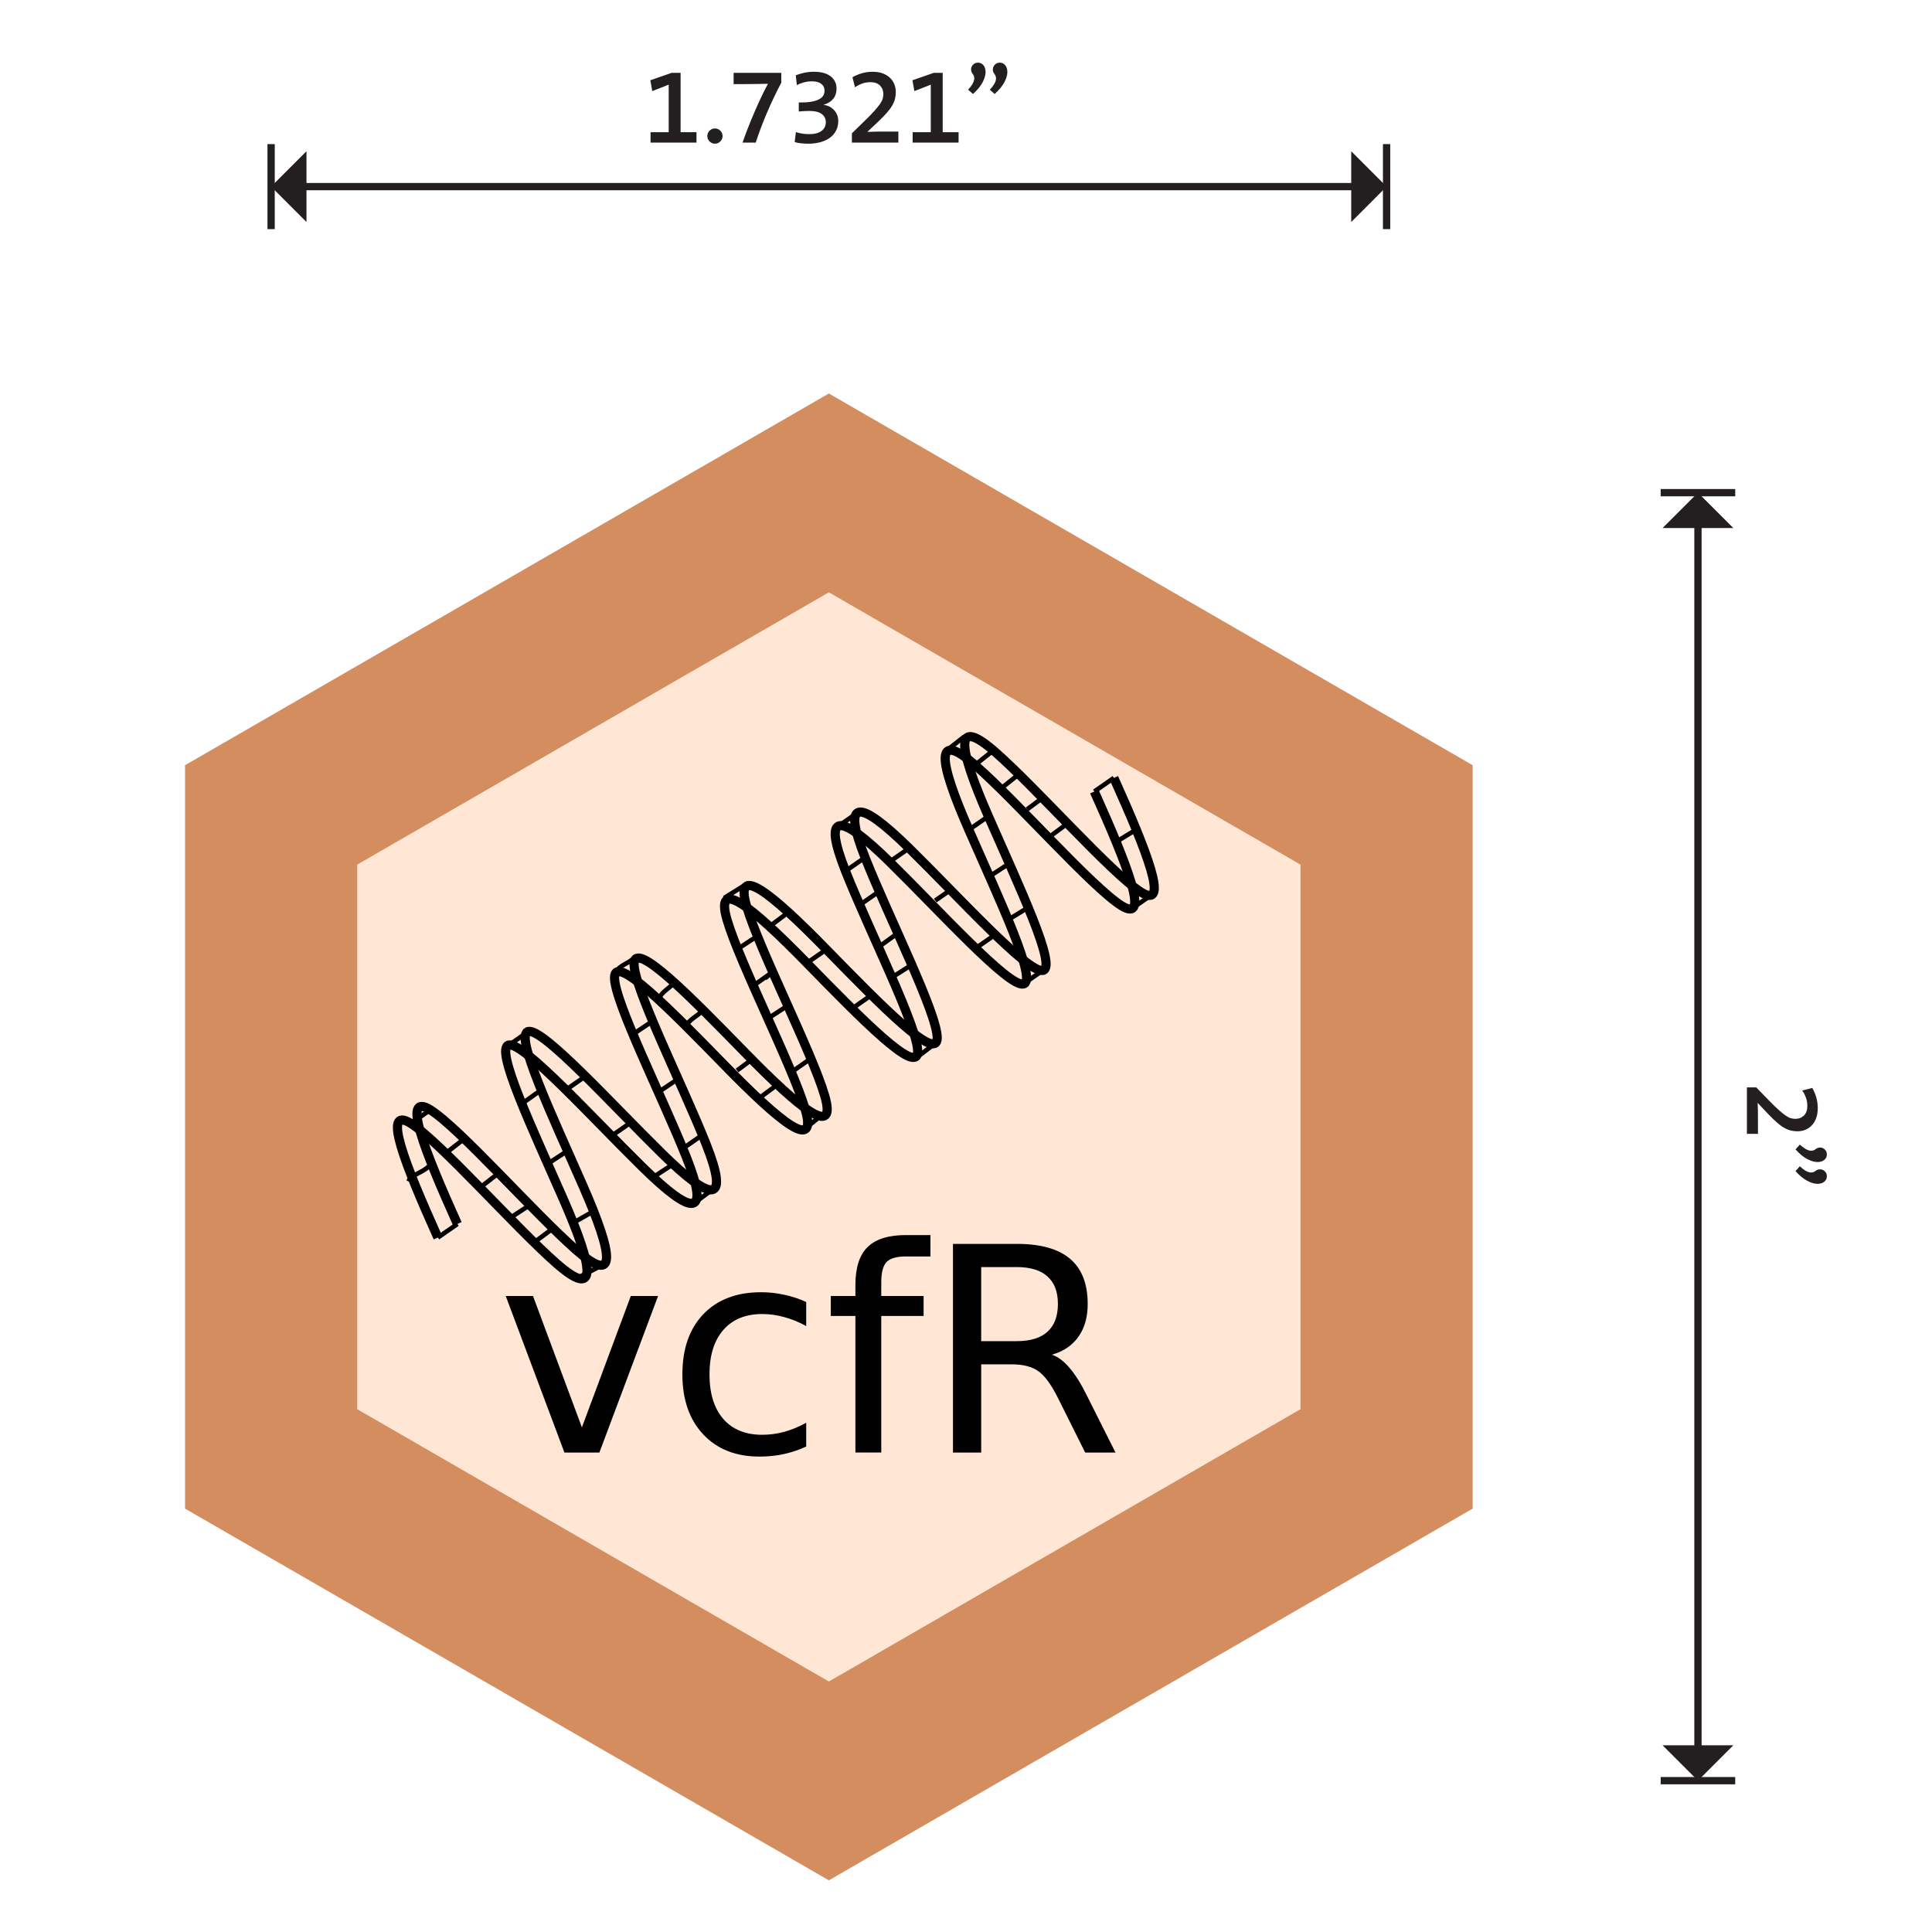
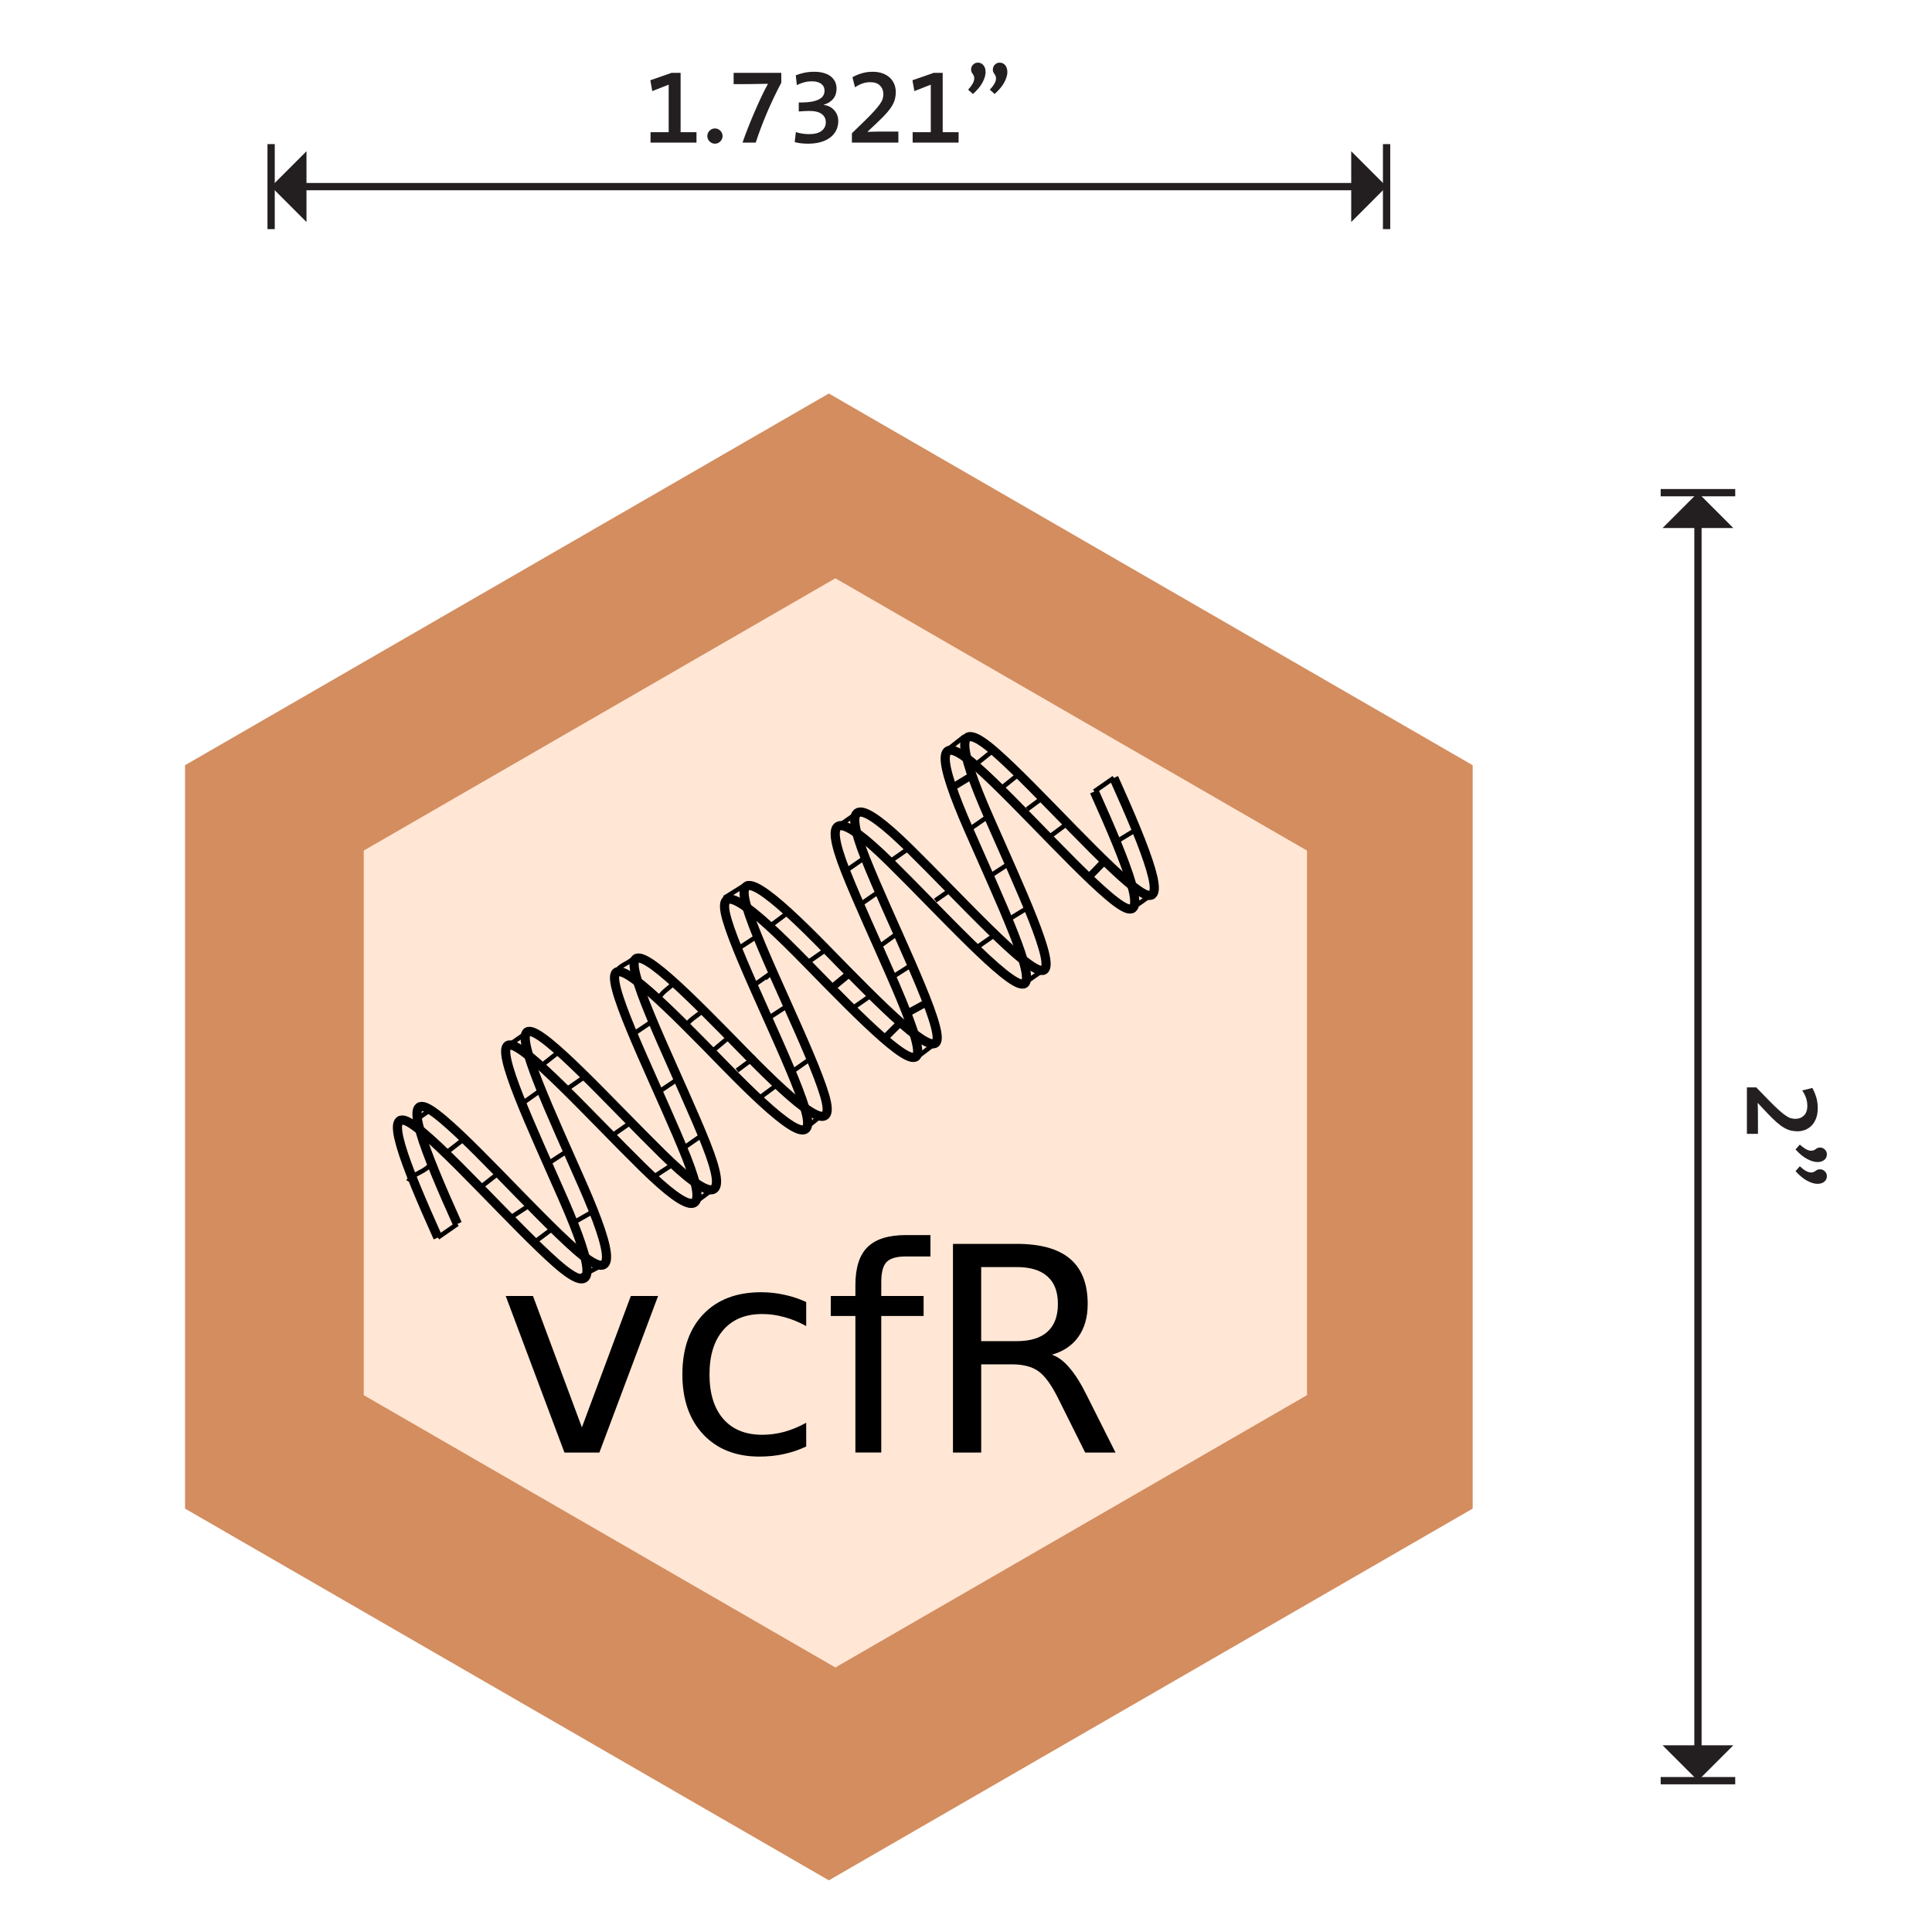
<svg xmlns="http://www.w3.org/2000/svg" id="svg2" version="1.1" xml:space="preserve" width="3in" height="3in" viewBox="0 0 270 270">
  <defs id="defs6">
    <clipPath clipPathUnits="userSpaceOnUse" id="clipPath46">
      <path d="M 0,792 612,792 612,0 0,0 0,792 Z" id="path48" />
    </clipPath>
  </defs>
  <g id="g10" transform="matrix(1.25,0,0,-1.25,0,270)">
    <g id="g1070" transform="translate(214.019,41.4053)" />
    <g id="g1082" transform="translate(396.4404,49.7627)" />
    <path id="path1006" style="fill:#d38d5f;stroke:#d38d5f;stroke-width:1.25;stroke-linecap:butt;stroke-linejoin:miter;stroke-miterlimit:4;stroke-dasharray:none;stroke-opacity:1" d="m 88.167,168.686 -62.354,-36 -4.5,-2.598 0,-5.196 0,-72 0,-5.196 4.5,-2.598 62.354,-36 4.5,-2.599 4.5,2.599 62.354,36 4.5,2.598 0,5.196 0,72 0,5.196 -4.5,2.598 -62.354,36 -4.5,2.598 -4.5,-2.598 z" />
    <g id="g1008" transform="translate(72.73207,200.0556)">
      <path d="m 0,0 0,1.164 2.028,0 0,5.316 -1.836,-0.72 -0.216,1.212 2.376,0.828 1.008,0 0,-6.636 1.776,0 L 5.136,0 0,0 Z" style="fill:#231f20;fill-opacity:1;fill-rule:nonzero;stroke:none" id="path1010" />
    </g>
    <g id="g1012" transform="translate(80.78387,200.7876)">
      <path d="m 0,0 c 0,-0.232 -0.084,-0.432 -0.252,-0.6 -0.168,-0.168 -0.368,-0.252 -0.6,-0.252 -0.232,0 -0.432,0.084 -0.6,0.252 -0.168,0.168 -0.252,0.368 -0.252,0.6 0,0.232 0.084,0.432 0.252,0.6 0.168,0.168 0.368,0.252 0.6,0.252 0.232,0 0.432,-0.084 0.6,-0.252 C -0.084,0.432 0,0.232 0,0" style="fill:#231f20;fill-opacity:1;fill-rule:nonzero;stroke:none" id="path1014" />
    </g>
    <g id="g1016" transform="translate(86.50207,205.0653)">
      <path d="M 0,0 C -0.276,-0.58 -0.536,-1.158 -0.78,-1.734 -1.024,-2.31 -1.25,-2.876 -1.458,-3.432 -1.667,-3.988 -1.85,-4.514 -2.01,-5.01 l -1.476,0 c 0.184,0.536 0.388,1.088 0.612,1.656 0.224,0.568 0.457,1.136 0.702,1.704 0.244,0.568 0.494,1.126 0.75,1.674 0.256,0.548 0.516,1.062 0.78,1.542 -0.08,0 -0.222,-0.002 -0.426,-0.006 C -1.272,1.556 -1.506,1.552 -1.77,1.548 -2.034,1.544 -2.312,1.54 -2.604,1.536 -2.896,1.532 -3.174,1.53 -3.438,1.53 l -1.044,0 0,1.26 5.328,0 0,-1.104 C 0.558,1.142 0.276,0.58 0,0" style="fill:#231f20;fill-opacity:1;fill-rule:nonzero;stroke:none" id="path1018" />
    </g>
    <g id="g1020" transform="translate(93.71937,202.4795)">
      <path d="M 0,0 C 0,-0.4 -0.08,-0.756 -0.24,-1.068 -0.4,-1.38 -0.626,-1.646 -0.918,-1.866 -1.21,-2.086 -1.564,-2.254 -1.98,-2.37 c -0.416,-0.116 -0.876,-0.174 -1.38,-0.174 -0.28,0 -0.554,0.015 -0.822,0.045 -0.268,0.03 -0.498,0.075 -0.69,0.135 l 0.132,1.116 c 0.223,-0.072 0.456,-0.128 0.699,-0.168 0.243,-0.04 0.504,-0.06 0.784,-0.06 0.621,0 1.088,0.122 1.399,0.368 0.311,0.245 0.466,0.565 0.466,0.959 0,0.385 -0.151,0.692 -0.454,0.921 C -2.149,1.001 -2.611,1.116 -3.232,1.116 -3.448,1.116 -3.647,1.11 -3.83,1.098 -4.014,1.086 -4.209,1.072 -4.416,1.056 l 0,1.008 0.3,0 c 0.8,0 1.43,0.105 1.89,0.316 0.46,0.211 0.69,0.544 0.69,0.997 0,0.327 -0.122,0.583 -0.366,0.77 -0.244,0.187 -0.586,0.281 -1.026,0.281 -0.336,0 -0.644,-0.04 -0.924,-0.12 -0.28,-0.08 -0.54,-0.18 -0.78,-0.3 L -4.752,5.1 c 0.288,0.116 0.602,0.211 0.942,0.285 0.34,0.074 0.714,0.111 1.122,0.111 0.416,0 0.782,-0.048 1.098,-0.144 0.316,-0.096 0.576,-0.228 0.78,-0.396 0.204,-0.168 0.358,-0.366 0.462,-0.594 0.104,-0.228 0.156,-0.478 0.156,-0.75 0,-0.456 -0.124,-0.836 -0.372,-1.14 -0.248,-0.304 -0.6,-0.524 -1.056,-0.66 L -1.632,1.788 C -1.392,1.764 -1.172,1.7 -0.972,1.596 -0.772,1.492 -0.6,1.36 -0.456,1.2 -0.312,1.04 -0.2,0.858 -0.12,0.654 -0.04,0.45 0,0.232 0,0" style="fill:#231f20;fill-opacity:1;fill-rule:nonzero;stroke:none" id="path1022" />
    </g>
    <g id="g1024" transform="translate(95.24377,200.0556)">
      <path d="m 0,0 0,1.044 1.48,1.44 C 1.914,2.908 2.264,3.268 2.527,3.564 2.793,3.86 3,4.116 3.148,4.332 3.297,4.548 3.395,4.74 3.443,4.908 3.49,5.076 3.516,5.248 3.516,5.424 3.516,5.808 3.391,6.126 3.143,6.378 2.893,6.63 2.535,6.756 2.07,6.756 1.725,6.756 1.402,6.698 1.102,6.582 0.8,6.466 0.549,6.332 0.349,6.18 L 0.06,7.308 C 0.363,7.484 0.705,7.63 1.086,7.746 1.465,7.862 1.875,7.92 2.314,7.92 2.756,7.92 3.137,7.858 3.461,7.734 3.785,7.61 4.055,7.442 4.271,7.23 4.488,7.018 4.646,6.776 4.752,6.504 4.855,6.232 4.908,5.948 4.908,5.652 4.908,5.396 4.879,5.15 4.824,4.914 4.768,4.678 4.668,4.432 4.523,4.176 4.379,3.92 4.182,3.648 3.93,3.36 3.678,3.072 3.359,2.744 2.975,2.376 L 1.752,1.224 1.752,1.2 C 2.016,1.216 2.348,1.226 2.748,1.23 3.146,1.234 3.6,1.236 4.104,1.236 l 1.091,0 L 5.195,0 0,0 Z" style="fill:#231f20;fill-opacity:1;fill-rule:nonzero;stroke:none" id="path1026" />
    </g>
    <g id="g1028" transform="translate(102.0349,200.0556)">
      <path d="m 0,0 0,1.164 2.028,0 0,5.316 -1.836,-0.72 -0.215,1.212 2.376,0.828 1.007,0 0,-6.636 1.777,0 L 5.137,0 0,0 Z" style="fill:#231f20;fill-opacity:1;fill-rule:nonzero;stroke:none" id="path1030" />
    </g>
    <g id="g1032" transform="translate(109.3425,208.9956)">
      <path d="M 0,0 C 0.248,0 0.452,-0.098 0.612,-0.294 0.772,-0.49 0.851,-0.75 0.847,-1.074 0.843,-1.398 0.732,-1.77 0.517,-2.19 0.301,-2.61 -0.06,-3.048 -0.563,-3.504 l -0.541,0.48 c 0.193,0.216 0.342,0.41 0.451,0.582 0.107,0.172 0.177,0.33 0.21,0.474 0.031,0.144 0.034,0.276 0.006,0.396 -0.029,0.12 -0.083,0.228 -0.163,0.324 -0.095,0.12 -0.152,0.252 -0.168,0.396 -0.016,0.144 0.004,0.278 0.06,0.402 0.057,0.124 0.145,0.23 0.265,0.318 C -0.323,-0.044 -0.176,0 0,0 M 2.437,0 C 2.685,0 2.889,-0.098 3.049,-0.294 3.208,-0.49 3.286,-0.75 3.282,-1.074 3.278,-1.398 3.166,-1.77 2.946,-2.19 2.727,-2.61 2.364,-3.048 1.86,-3.504 l -0.54,0.48 c 0.201,0.216 0.355,0.41 0.462,0.582 0.109,0.172 0.178,0.33 0.21,0.474 0.032,0.144 0.032,0.276 0,0.396 -0.032,0.12 -0.088,0.228 -0.168,0.324 -0.095,0.12 -0.149,0.252 -0.162,0.396 -0.012,0.144 0.011,0.278 0.067,0.402 0.055,0.124 0.143,0.23 0.263,0.318 C 2.112,-0.044 2.261,0 2.437,0" style="fill:#231f20;fill-opacity:1;fill-rule:nonzero;stroke:none" id="path1034" />
    </g>
    <g id="g1036" transform="translate(195.3063,94.42815)">
      <path d="m 0,0 1.044,0 1.44,-1.481 C 2.908,-1.915 3.269,-2.264 3.564,-2.528 3.86,-2.793 4.116,-3 4.332,-3.148 4.548,-3.297 4.74,-3.396 4.908,-3.443 c 0.168,-0.049 0.34,-0.073 0.516,-0.073 0.385,0 0.702,0.125 0.954,0.373 0.252,0.249 0.378,0.607 0.378,1.072 0,0.345 -0.058,0.669 -0.174,0.969 -0.116,0.302 -0.25,0.553 -0.401,0.753 L 7.309,-0.06 C 7.484,-0.364 7.63,-0.706 7.746,-1.086 7.862,-1.466 7.92,-1.876 7.92,-2.316 7.92,-2.756 7.858,-3.138 7.734,-3.462 7.61,-3.786 7.442,-4.056 7.23,-4.272 7.019,-4.488 6.776,-4.648 6.504,-4.752 6.232,-4.856 5.948,-4.908 5.652,-4.908 5.396,-4.908 5.15,-4.88 4.914,-4.824 4.678,-4.768 4.433,-4.668 4.176,-4.524 3.92,-4.38 3.648,-4.182 3.36,-3.93 3.072,-3.678 2.744,-3.36 2.376,-2.976 l -1.151,1.224 -0.025,0 c 0.016,-0.264 0.027,-0.596 0.03,-0.996 0.004,-0.4 0.006,-0.852 0.006,-1.356 l 0,-1.092 L 0,-5.196 0,0 Z" style="fill:#231f20;fill-opacity:1;fill-rule:nonzero;stroke:none" id="path1038" />
    </g>
    <g id="g1040" transform="translate(204.2468,84.49205)">
      <path d="m 0,0 c 0,-0.248 -0.099,-0.452 -0.294,-0.612 -0.196,-0.159 -0.456,-0.238 -0.78,-0.234 -0.324,0.004 -0.697,0.117 -1.116,0.336 -0.42,0.22 -0.858,0.582 -1.314,1.086 l 0.48,0.54 c 0.215,-0.2 0.41,-0.353 0.582,-0.462 0.171,-0.108 0.33,-0.178 0.474,-0.21 0.144,-0.032 0.276,-0.032 0.396,0 0.12,0.032 0.228,0.088 0.324,0.168 0.12,0.096 0.252,0.151 0.395,0.162 C -0.708,0.786 -0.574,0.765 -0.45,0.708 -0.326,0.652 -0.221,0.563 -0.132,0.444 -0.044,0.324 0,0.177 0,0 M 0,2.437 C 0,2.188 -0.099,1.984 -0.294,1.824 -0.49,1.664 -0.75,1.586 -1.074,1.591 -1.398,1.595 -1.771,1.704 -2.19,1.92 -2.61,2.137 -3.048,2.496 -3.504,3 l 0.48,0.54 c 0.215,-0.191 0.41,-0.342 0.582,-0.449 0.171,-0.109 0.33,-0.179 0.474,-0.211 0.144,-0.031 0.276,-0.033 0.396,-0.006 0.12,0.028 0.228,0.082 0.324,0.162 0.12,0.097 0.252,0.152 0.395,0.168 C -0.708,3.221 -0.574,3.2 -0.45,3.145 -0.326,3.089 -0.221,3 -0.132,2.88 -0.044,2.761 0,2.612 0,2.437" style="fill:#231f20;fill-opacity:1;fill-rule:nonzero;stroke:none" id="path1042" />
    </g>
    <g id="g1090" transform="translate(155.0222,190.3827)">
      <path d="M 0,0 0,9.506" style="fill:none;stroke:#231f20;stroke-width:0.816;stroke-linecap:butt;stroke-linejoin:miter;stroke-miterlimit:4;stroke-dasharray:none;stroke-opacity:1" id="path1092" />
    </g>
    <g id="g1094" transform="translate(30.31117,190.3827)">
      <path d="M 0,0 0,9.506" style="fill:none;stroke:#231f20;stroke-width:0.814;stroke-linecap:butt;stroke-linejoin:miter;stroke-miterlimit:4;stroke-dasharray:none;stroke-opacity:1" id="path1096" />
    </g>
    <g id="g1098" transform="translate(33.73507,195.1356)">
      <path d="M 0,0 117.863,0" style="fill:none;stroke:#231f20;stroke-width:0.814;stroke-linecap:butt;stroke-linejoin:miter;stroke-miterlimit:4;stroke-dasharray:none;stroke-opacity:1" id="path1100" />
    </g>
    <g id="g1102" transform="translate(34.26527,199.0913)">
      <path d="M 0,0 0,-7.912 -3.954,-3.956 0,0 Z" style="fill:#231f20;fill-opacity:1;fill-rule:nonzero;stroke:none" id="path1104" />
    </g>
    <g id="g1106" transform="translate(151.0681,199.0913)">
      <path d="M 0,0 0,-7.912 3.954,-3.956 0,0 Z" style="fill:#231f20;fill-opacity:1;fill-rule:nonzero;stroke:none" id="path1108" />
    </g>
    <g id="g1110" transform="translate(185.6667,16.91885)">
      <path d="M 0,0 8.333,0" style="fill:none;stroke:#231f20;stroke-width:0.816;stroke-linecap:butt;stroke-linejoin:miter;stroke-miterlimit:4;stroke-dasharray:none;stroke-opacity:1" id="path1112" />
    </g>
    <g id="g1114" transform="translate(185.6667,160.9188)">
      <path d="M 0,0 8.333,0" style="fill:none;stroke:#231f20;stroke-width:0.814;stroke-linecap:butt;stroke-linejoin:miter;stroke-miterlimit:4;stroke-dasharray:none;stroke-opacity:1" id="path1116" />
    </g>
    <g id="g1118" transform="translate(189.8337,157.495)">
      <path d="M 0,0 0,-137.152" style="fill:none;stroke:#231f20;stroke-width:0.814;stroke-linecap:butt;stroke-linejoin:miter;stroke-miterlimit:4;stroke-dasharray:none;stroke-opacity:1" id="path1120" />
    </g>
    <g id="g1122" transform="translate(193.7888,156.9648)">
      <path d="M 0,0 -7.911,0 -3.956,3.954 0,0 Z" style="fill:#231f20;fill-opacity:1;fill-rule:nonzero;stroke:none" id="path1124" />
    </g>
    <g id="g1126" transform="translate(193.7888,20.87345)">
      <path d="M 0,0 -7.911,0 -3.956,-3.955 0,0 Z" style="fill:#231f20;fill-opacity:1;fill-rule:nonzero;stroke:none" id="path1128" />
    </g>
    <g id="g1198" transform="translate(443.7627,733.4585)" />
-     <path id="path998" style="fill:#ffe6d5;fill-opacity:1;stroke:#d38d5f;stroke-width:1.25;stroke-linecap:butt;stroke-linejoin:miter;stroke-miterlimit:4;stroke-dasharray:none;stroke-opacity:1" d="m 39.313,119.696 0,-61.608 53.354,-30.804 53.354,30.804 0,61.608 -53.354,30.804 -53.354,-30.804 z" />
+     <path id="path998" style="fill:#ffe6d5;fill-opacity:1;stroke:#d38d5f;stroke-width:1.25;stroke-linecap:butt;stroke-linejoin:miter;stroke-miterlimit:4;stroke-dasharray:none;stroke-opacity:1" d="m 40.041,121.265 0,-61.608 53.354,-30.804 53.354,30.804 0,61.608 -53.354,30.804 -53.354,-30.804 z" />
  </g>
  <g id="layer3">
    <g transform="translate(-3.208055,-14.25753)" style="font-style:normal;font-weight:normal;font-size:40px;line-height:125%;font-family:Sans;letter-spacing:0px;word-spacing:0px;fill:#000000;fill-opacity:1;stroke:none;stroke-width:1px;stroke-linecap:butt;stroke-linejoin:miter;stroke-opacity:1" id="flowRoot4260">
      <path d="m 73.885,195.376 3.809,0 6.836,18.359 6.836,-18.359 3.809,0 -8.203,21.875 -4.883,0 -8.203,-21.875 z" id="path4199" />
      <path d="m 115.877,196.216 0,3.359 q -1.523,-0.84 -3.066,-1.25 -1.523,-0.43 -3.086,-0.43 -3.496,0 -5.43,2.227 -1.934,2.207 -1.934,6.211 0,4.004 1.934,6.23 1.934,2.207 5.43,2.207 1.562,0 3.086,-0.41 1.543,-0.43 3.066,-1.27 l 0,3.32 q -1.504,0.703 -3.125,1.055 -1.602,0.352 -3.418,0.352 -4.941,0 -7.852,-3.105 -2.91,-3.105 -2.91,-8.379 0,-5.352 2.93,-8.418 2.949,-3.066 8.066,-3.066 1.66,0 3.242,0.352 1.582,0.332 3.066,1.016 z" id="path4201" />
      <path d="m 133.24,186.86 0,2.988 -3.438,0 q -1.934,0 -2.695,0.781 -0.742,0.781 -0.742,2.812 l 0,1.934 5.918,0 0,2.793 -5.918,0 0,19.082 -3.613,0 0,-19.082 -3.438,0 0,-2.793 3.438,0 0,-1.523 q 0,-3.652 1.699,-5.312 1.699,-1.68 5.391,-1.68 l 3.398,0 z" id="path4203" />
      <path d="m 150.213,203.579 q 1.27,0.43 2.461,1.836 1.211,1.406 2.422,3.867 l 4.004,7.969 -4.238,0 -3.73,-7.48 q -1.445,-2.93 -2.812,-3.887 -1.348,-0.957 -3.691,-0.957 l -4.297,0 0,12.324 -3.945,0 0,-29.16 8.906,0 q 5,0 7.461,2.09 2.461,2.09 2.461,6.309 0,2.754 -1.289,4.57 -1.27,1.816 -3.711,2.52 z m -9.883,-12.246 0,10.352 4.961,0 q 2.852,0 4.297,-1.309 1.465,-1.328 1.465,-3.887 0,-2.559 -1.465,-3.848 -1.445,-1.309 -4.297,-1.309 l -4.961,0 z" id="path4205" />
    </g>
  </g>
  <g id="layer4">
-     <g transform="matrix(0.5293587,-0.3596935,0.3596935,0.5293587,53.66318,214.9404)" id="g28825-8">
-       <g transform="translate(-0.4237288,-153.8136)" id="g28771-1">
-         <path style="opacity:1;fill:none;fill-opacity:1;stroke:#000000;stroke-width:2;stroke-miterlimit:4;stroke-dasharray:none;stroke-opacity:1" d="m 47.034,106.158 c 3.04,-17.282 6.081,-30.871 9.121,-23.929 3.04,6.942 6.081,31.449 9.121,43.154 3.04,11.705 6.081,5.606 9.121,-10.74 3.04,-16.346 6.081,-35.952 9.121,-34.525 3.04,1.427 6.081,23.278 9.121,38.477 3.04,15.199 6.081,17.251 9.121,3.613 3.04,-13.638 6.081,-37.137 9.121,-41.38 3.04,-4.242 6.081,12.585 9.121,29.631 3.04,17.046 6.081,27.027 9.121,17.574 3.04,-9.452 6.081,-34.298 9.121,-43.75 3.04,-9.452 6.081,0.528 9.121,17.574 3.04,17.046 6.081,33.874 9.121,29.631 3.04,-4.242 6.081,-27.742 9.121,-41.38 3.04,-13.638 6.081,-11.586 9.121,3.613 3.04,15.199 6.081,37.05 9.121,38.477 3.04,1.427 6.081,-18.179 9.121,-34.525 3.04,-16.346 6.081,-22.445 9.121,-10.74 3.04,11.705 6.081,36.211 9.121,43.154 3.04,6.942 6.081,-6.647 9.121,-23.929" title="sin(x)" id="path28210-3" />
-       </g>
-       <path id="path28210-2-6" title="sin(x)" d="m 51.805,-47.712 c 3.04,-17.282 6.081,-30.871 9.121,-23.929 3.04,6.942 6.081,31.449 9.121,43.154 3.04,11.705 6.081,5.606 9.121,-10.74 3.04,-16.346 6.081,-35.952 9.121,-34.525 3.04,1.427 6.081,23.278 9.121,38.477 3.04,15.199 6.081,17.251 9.121,3.613 3.04,-13.638 6.081,-37.137 9.121,-41.38 3.04,-4.242 6.081,12.585 9.121,29.631 3.04,17.046 6.081,27.027 9.121,17.574 3.04,-9.452 6.081,-34.298 9.121,-43.75 3.04,-9.452 6.081,0.528 9.121,17.574 3.04,17.046 6.081,33.874 9.121,29.631 3.04,-4.242 6.081,-27.742 9.121,-41.38 3.04,-13.638 6.081,-11.586 9.121,3.613 3.04,15.199 6.081,37.05 9.121,38.477 3.04,1.427 6.081,-18.179 9.121,-34.525 3.04,-16.346 6.081,-22.445 9.121,-10.74 3.04,11.705 6.081,36.211 9.121,43.154 3.04,6.942 6.081,-6.647 9.121,-23.929" style="opacity:1;fill:none;fill-opacity:1;stroke:#000000;stroke-width:2;stroke-miterlimit:4;stroke-dasharray:none;stroke-opacity:1" />
-       <path d="m 51.805,-47.712 -5.195,0.057 m 14.316,-23.986 -5.195,0.057 m 16.594,49.02 -5.195,-0.627 m 21.16,-50.561 -5.195,0.057 m 19.384,51.043 -4.594,0.207 m 18.671,-51.646 c -2.032,0.369 -3.643,-0.493 -5.195,0.357 m 19.834,51.053 -4.144,0.357 m 19.152,-51.278 -6.179,-0.244 m 12.116,21.836 -5.195,0.057 m 13.483,30.253 -4.972,0.274 m 18.8,-51.444 -5.195,0.057 m 10.444,12.668 -5.195,0.057 m 14.316,38.421 -5.195,0.057 m 14.316,-34.582 -5.195,0.057 m 10.672,-17.402 -4.056,0.284 m 17.278,51.297 -4.284,0.057 m 12.95,-25.808 -5.195,0.057" style="fill:none;stroke:#000000;stroke-width:1;stroke-opacity:1" id="path28702-4" />
-       <path d="m 65.645,-51.856 -5.195,0.357 m 20.022,4.092 -4.744,-0.094 m 33.561,0.671 -5.195,-0.026 m -10.972,-11.822 -5.195,0.057 m 50.014,12.004 -4.895,-0.094 m -10.459,-9.454 c -2.032,0.369 -3.794,-0.042 -5.345,0.807 m 37.402,17.119 -4.594,0.057 m -23.491,4.578 -4.977,0.207 m 46.35,-22.609 -5.195,0.057 m 3.122,17.19 -5.873,-0.176 m -19.038,-23.966 -5.195,-0.094 m 48.131,29.034 -4.444,0.057 m 14.166,-0.919 -4.895,-0.244 m 19.571,-24.972 -4.444,0.357 m 7.226,14.51 -5.035,0.207 m 16.703,9.327 -5.045,-0.244" style="fill:none;stroke:#000000;stroke-width:1;stroke-opacity:1" id="path28702-3-0" />
-       <path d="m 63.848,-62.275 -5.645,0.357 m 37.74,17.156 -5.045,0.057 m 20.498,-15.695 -3.994,-0.026 m -39.501,25.265 -4.744,0.207 m 74.338,-19.378 c 4.219,-0.324 0.028,-0.144 -3.243,-0.094 m -13.762,-10.205 c -2.032,0.369 -3.193,0.108 -4.744,0.957 m 33.798,0.302 -4.444,0.207 m -18.986,21.845 -4.977,0.207 m 49.203,-22.759 -5.345,0.057 m 1.471,17.64 -4.221,0.124 m -31.801,11.92 5.466,-0.094 m 46.63,-13.308 -4.744,0.057 m 17.92,2.385 -4.895,-0.094 m 15.668,-22.269 -4.744,0.357 m 8.878,14.209 -5.035,0.207" style="fill:none;stroke:#000000;stroke-width:1;stroke-opacity:1" id="path28702-3-7-3" />
-       <path d="m 53.673,-61.63 c -2.032,0.369 -3.944,-0.643 -5.495,0.207 m 29.293,28.08 -5.045,-0.394 m 25.239,1.695 -4.744,-0.094 m -9.19,-29.507 -5.723,0.124 m -10.78,19.277 -5.195,-0.094 m 44.228,8.614 -4.594,0.057" style="fill:none;stroke:#000000;stroke-width:1;stroke-opacity:1" id="path28702-3-6-5" />
+     <g id="g28771-1" transform="matrix(0.5293587,-0.3596935,0.3596935,0.5293587,-1.886862,133.6703)">
+       <path id="path28210-3" title="sin(x)" d="m 47.034,106.158 c 3.04,-17.282 6.081,-30.871 9.121,-23.929 3.04,6.942 6.081,31.449 9.121,43.154 3.04,11.705 6.081,5.606 9.121,-10.74 3.04,-16.346 6.081,-35.952 9.121,-34.525 3.04,1.427 6.081,23.278 9.121,38.477 3.04,15.199 6.081,17.251 9.121,3.613 3.04,-13.638 6.081,-37.137 9.121,-41.38 3.04,-4.242 6.081,12.585 9.121,29.631 3.04,17.046 6.081,27.027 9.121,17.574 3.04,-9.452 6.081,-34.298 9.121,-43.75 3.04,-9.452 6.081,0.528 9.121,17.574 3.04,17.046 6.081,33.874 9.121,29.631 3.04,-4.242 6.081,-27.742 9.121,-41.38 3.04,-13.638 6.081,-11.586 9.121,3.613 3.04,15.199 6.081,37.05 9.121,38.477 3.04,1.427 6.081,-18.179 9.121,-34.525 3.04,-16.346 6.081,-22.445 9.121,-10.74 3.04,11.705 6.081,36.211 9.121,43.154 3.04,6.942 6.081,-6.647 9.121,-23.929" style="opacity:1;fill:none;fill-opacity:1;stroke:#000000;stroke-width:2;stroke-miterlimit:4;stroke-dasharray:none;stroke-opacity:1" />
    </g>
+     <path style="opacity:1;fill:none;fill-opacity:1;stroke:#000000;stroke-width:1.28;stroke-miterlimit:4;stroke-dasharray:none;stroke-opacity:1" d="m 63.925,171.05 c -4.607,-10.242 -7.885,-18.529 -3.779,-15.948 4.107,2.581 14.531,14.46 20.35,19.563 5.82,5.102 5.235,0.78 0.965,-8.966 -4.27,-9.746 -9.713,-21.219 -7.59,-21.557 2.123,-0.338 11.592,10.135 18.668,17.087 7.076,6.952 9.424,6.945 6.128,-1.368 -3.296,-8.313 -10.139,-21.846 -10.056,-25.186 0.083,-3.339 7.746,4.475 15.487,12.405 7.741,7.93 12.94,12.12 11.15,6.022 -1.79,-6.097 -9.118,-20.343 -10.908,-26.44 -1.79,-6.097 3.409,-1.908 11.15,6.022 7.741,7.93 15.403,15.744 15.487,12.405 0.084,-3.339 -6.76,-16.873 -10.056,-25.186 -3.296,-8.313 -0.949,-8.321 6.128,-1.368 7.077,6.952 16.546,17.425 18.668,17.087 2.123,-0.338 -3.32,-11.811 -7.59,-21.557 -4.27,-9.746 -4.854,-14.069 0.965,-8.966 5.82,5.102 16.244,16.982 20.35,19.563 4.107,2.581 0.828,-5.706 -3.779,-15.948" title="sin(x)" id="path28210-2-6" />
+     <path id="path28702-4" style="fill:none;stroke:#000000;stroke-width:0.64;stroke-opacity:1" d="m 63.925,171.05 -2.73,1.898 m -1.049,-17.846 -2.73,1.898 m 26.416,19.98 -2.975,1.537 m -6.985,-34.376 -2.73,1.898 m 28.621,20.048 -2.358,1.762 m -8.693,-34.055 c -0.943,0.926 -2.106,1.05 -2.622,2.057 m 28.863,19.891 -2.065,1.679 m -8.306,-34.033 -3.358,2.093 m 14.268,7.201 -2.73,1.898 m 18.019,11.165 -2.534,1.934 m -8.552,-33.994 -2.73,1.898 m 10.085,2.949 -2.73,1.898 m 21.398,15.189 -2.73,1.898 m -4.86,-23.456 -2.73,1.898 m -0.61,-13.051 -2.045,1.609 m 27.597,20.94 -2.247,1.571 m -2.428,-18.32 -2.73,1.898" />
+     <path id="path28702-3-0" style="fill:none;stroke:#000000;stroke-width:0.64;stroke-opacity:1" d="m 69.76,163.878 -2.622,2.057 m 12.071,-5.035 -2.545,1.657 m 18.007,-11.716 -2.759,1.855 m -10.061,-2.311 -2.73,1.898 m 30.793,-11.636 -2.625,1.711 m -8.937,-1.243 c -0.943,0.926 -2.023,1.342 -2.539,2.35 m 25.956,-4.391 -2.412,1.682 m -10.788,10.873 -2.561,1.9 m 16.404,-28.64 -2.73,1.898 m 7.836,7.977 -3.172,2.019 m -18.699,-5.839 -2.784,1.819 m 35.922,-1.943 -2.332,1.628 m 7.169,-5.582 -2.679,1.632 m 1.378,-20.259 -2.224,1.787 m 9.044,5.081 -2.591,1.92 m 12.197,-1.071 -2.758,1.686" />
+     <path id="path28702-3-7-3" style="fill:none;stroke:#000000;stroke-width:0.64;stroke-opacity:1" d="m 65.062,159.009 -2.86,2.219 m 26.149,-4.493 -2.65,1.844 m 5.205,-15.681 -2.124,1.423 m -11.823,27.583 -2.437,1.816 M 106.904,136.722 c 2.117,-1.689 -0.037,-0.086 -1.75,1.117 m -10.956,-0.452 c -0.943,0.926 -1.651,1.206 -2.167,2.213 m 18,-11.997 -2.278,1.708 m -2.193,18.393 -2.561,1.9 m 17.86,-29.746 -2.809,1.952 m 7.124,8.809 -2.19,1.584 m -12.547,17.748 2.86,-2.016 m 19.897,-23.817 -2.491,1.736 m 10.344,-5.183 -2.625,1.711 m 0.284,-17.424 -2.383,1.895 m 9.811,4.328 -2.591,1.92 m -43.814,33.642 2.353,-1.961 m -26.141,3.921 2.483,-1.961" />
+     <path id="path28702-3-6-5" style="fill:none;stroke:#000000;stroke-width:0.64;stroke-opacity:1" d="m 59.908,163.01 c -0.943,0.926 -2.319,1.078 -2.835,2.086 m 25.607,4.328 -2.812,1.606 m 13.971,-8.181 -2.545,1.657 m -15.478,-12.314 -2.985,2.124 m 1.227,14.082 -2.784,1.819 m 26.511,-11.349 -2.412,1.682" />
+     <path style="fill:none;fill-rule:evenodd;stroke:#000000;stroke-width:1px;stroke-linecap:butt;stroke-linejoin:miter;stroke-opacity:1" d="m 152.283,122.48 2.031,-2.101 m -30.611,24.657 2.031,-2.031" id="path5360" />
+     <path style="fill:none;fill-rule:evenodd;stroke:#000000;stroke-width:1px;stroke-linecap:butt;stroke-linejoin:miter;stroke-opacity:1" d="m 126.926,141.533 2.171,-1.191 m -12.539,-2.522 1.961,-1.611 m 14.5,-26.128 2.662,-1.611" id="path5362" />
  </g>
</svg>
